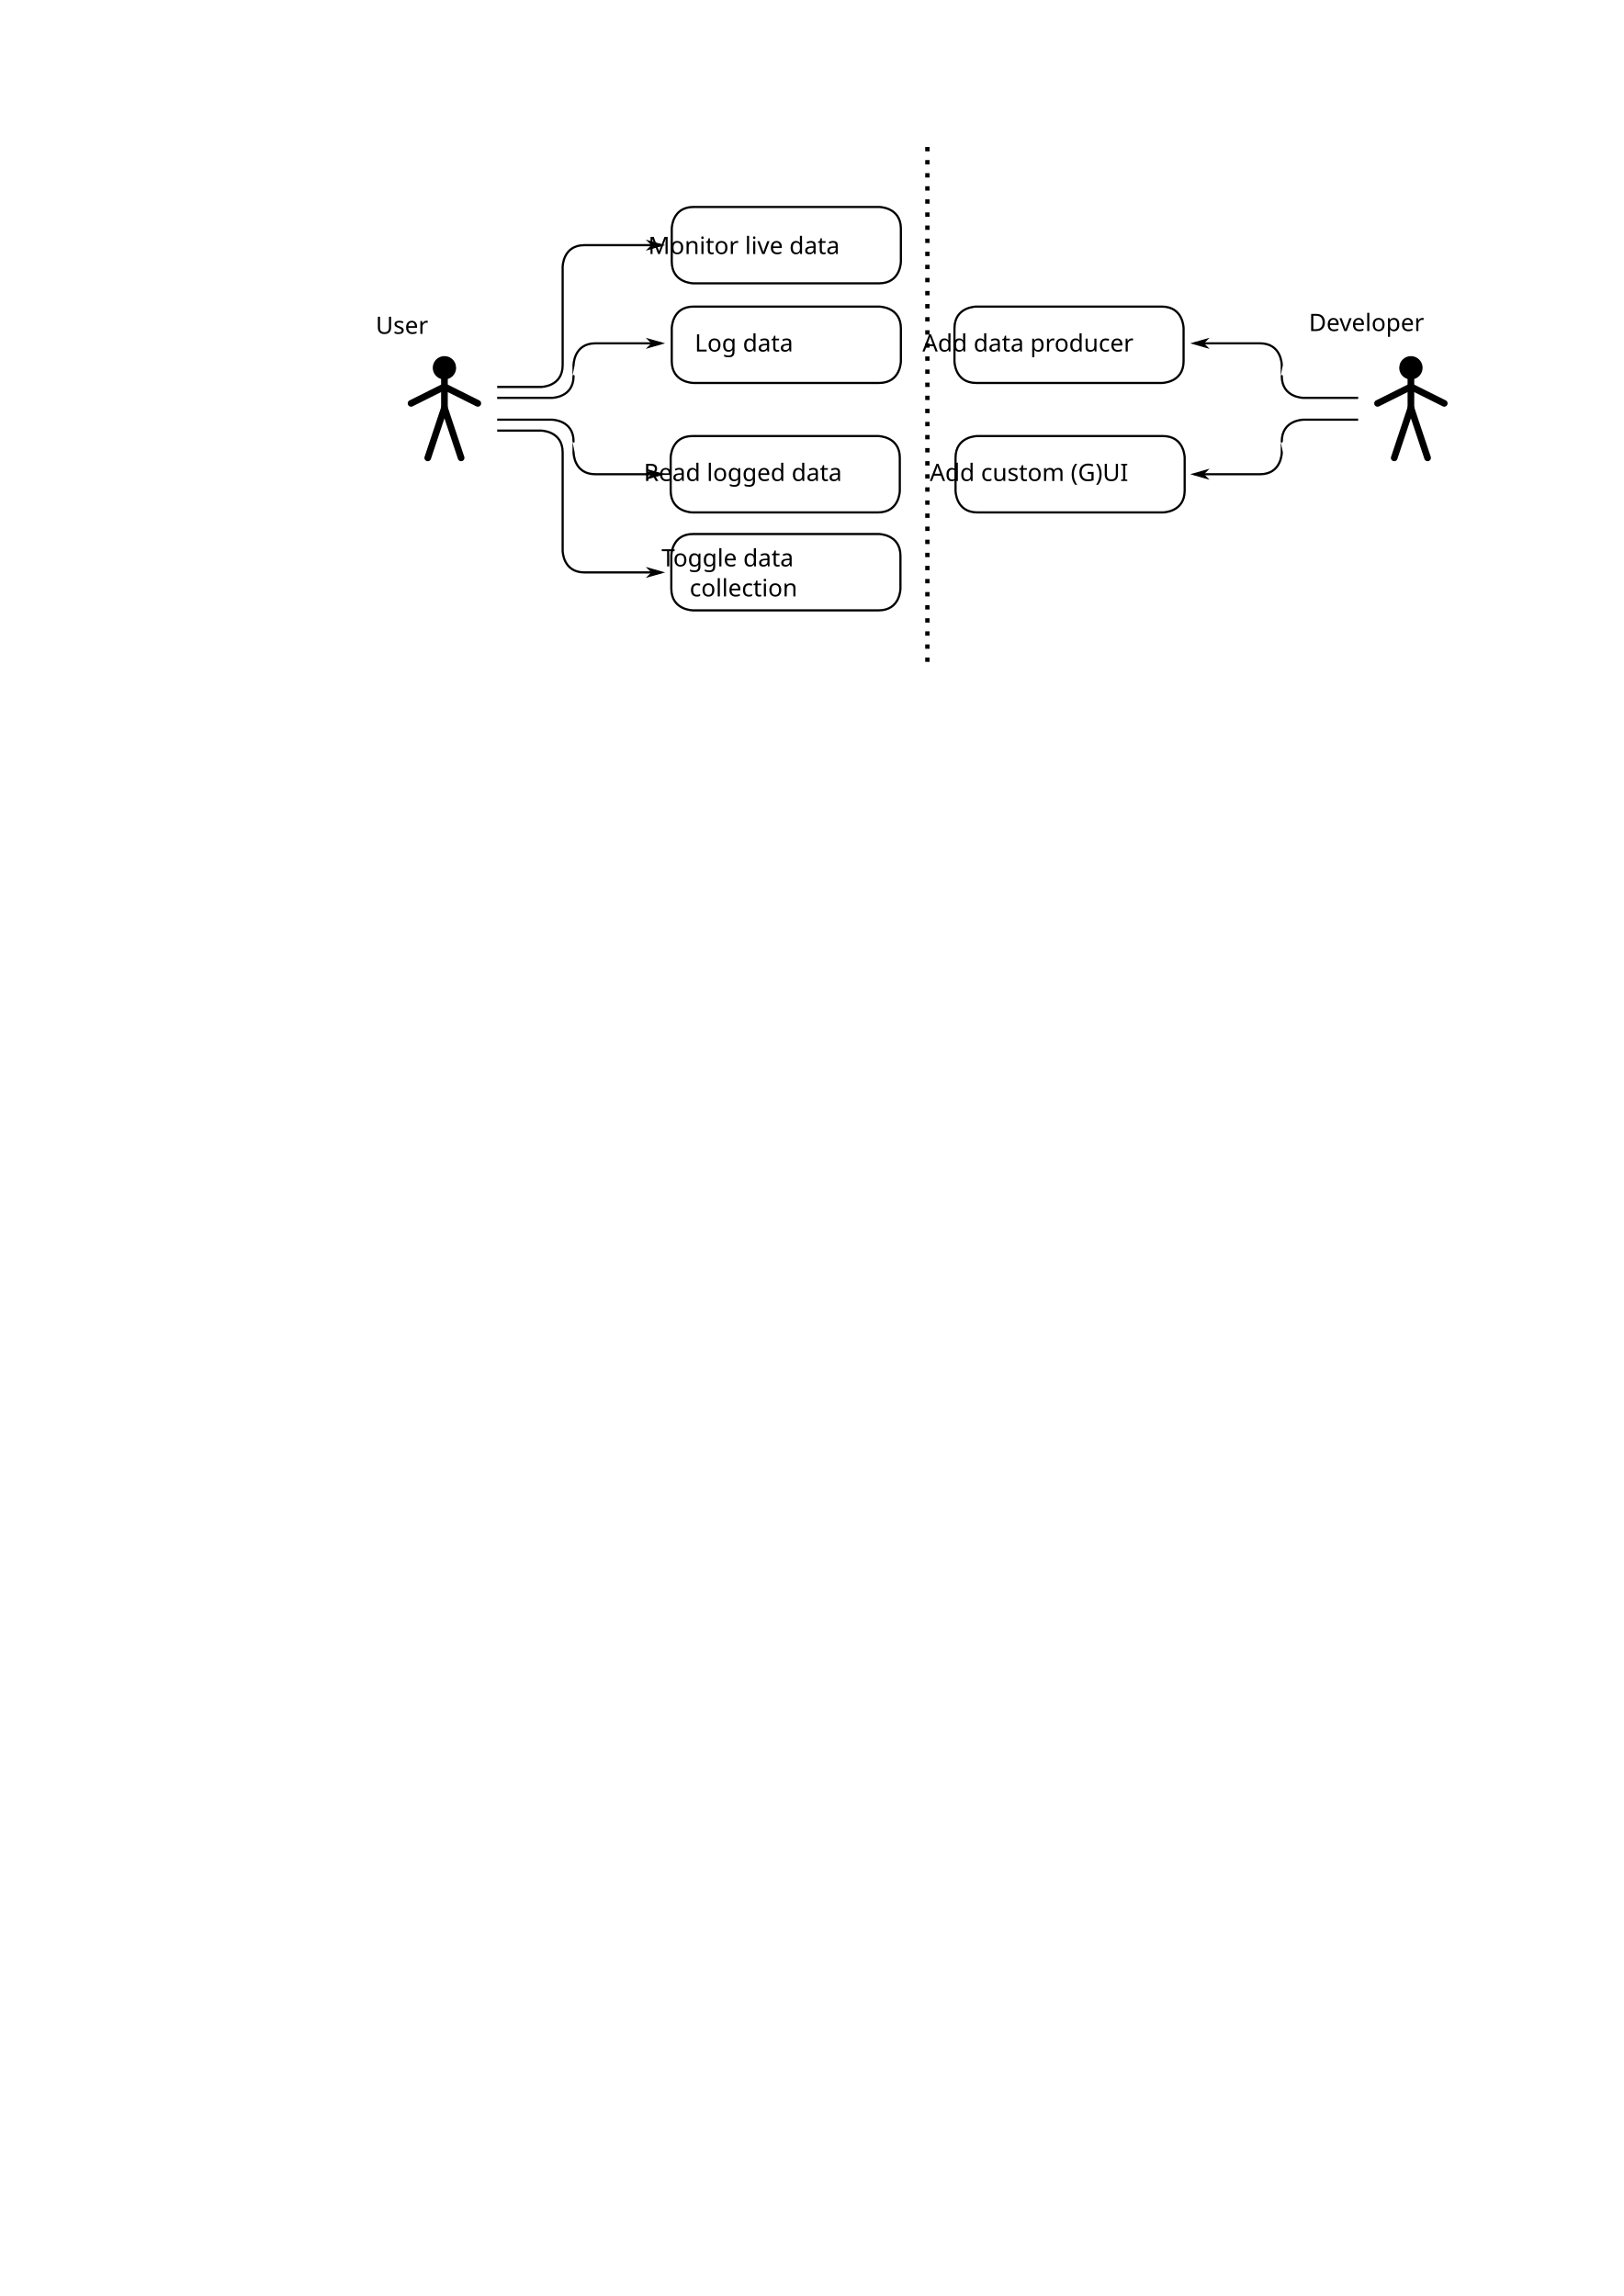
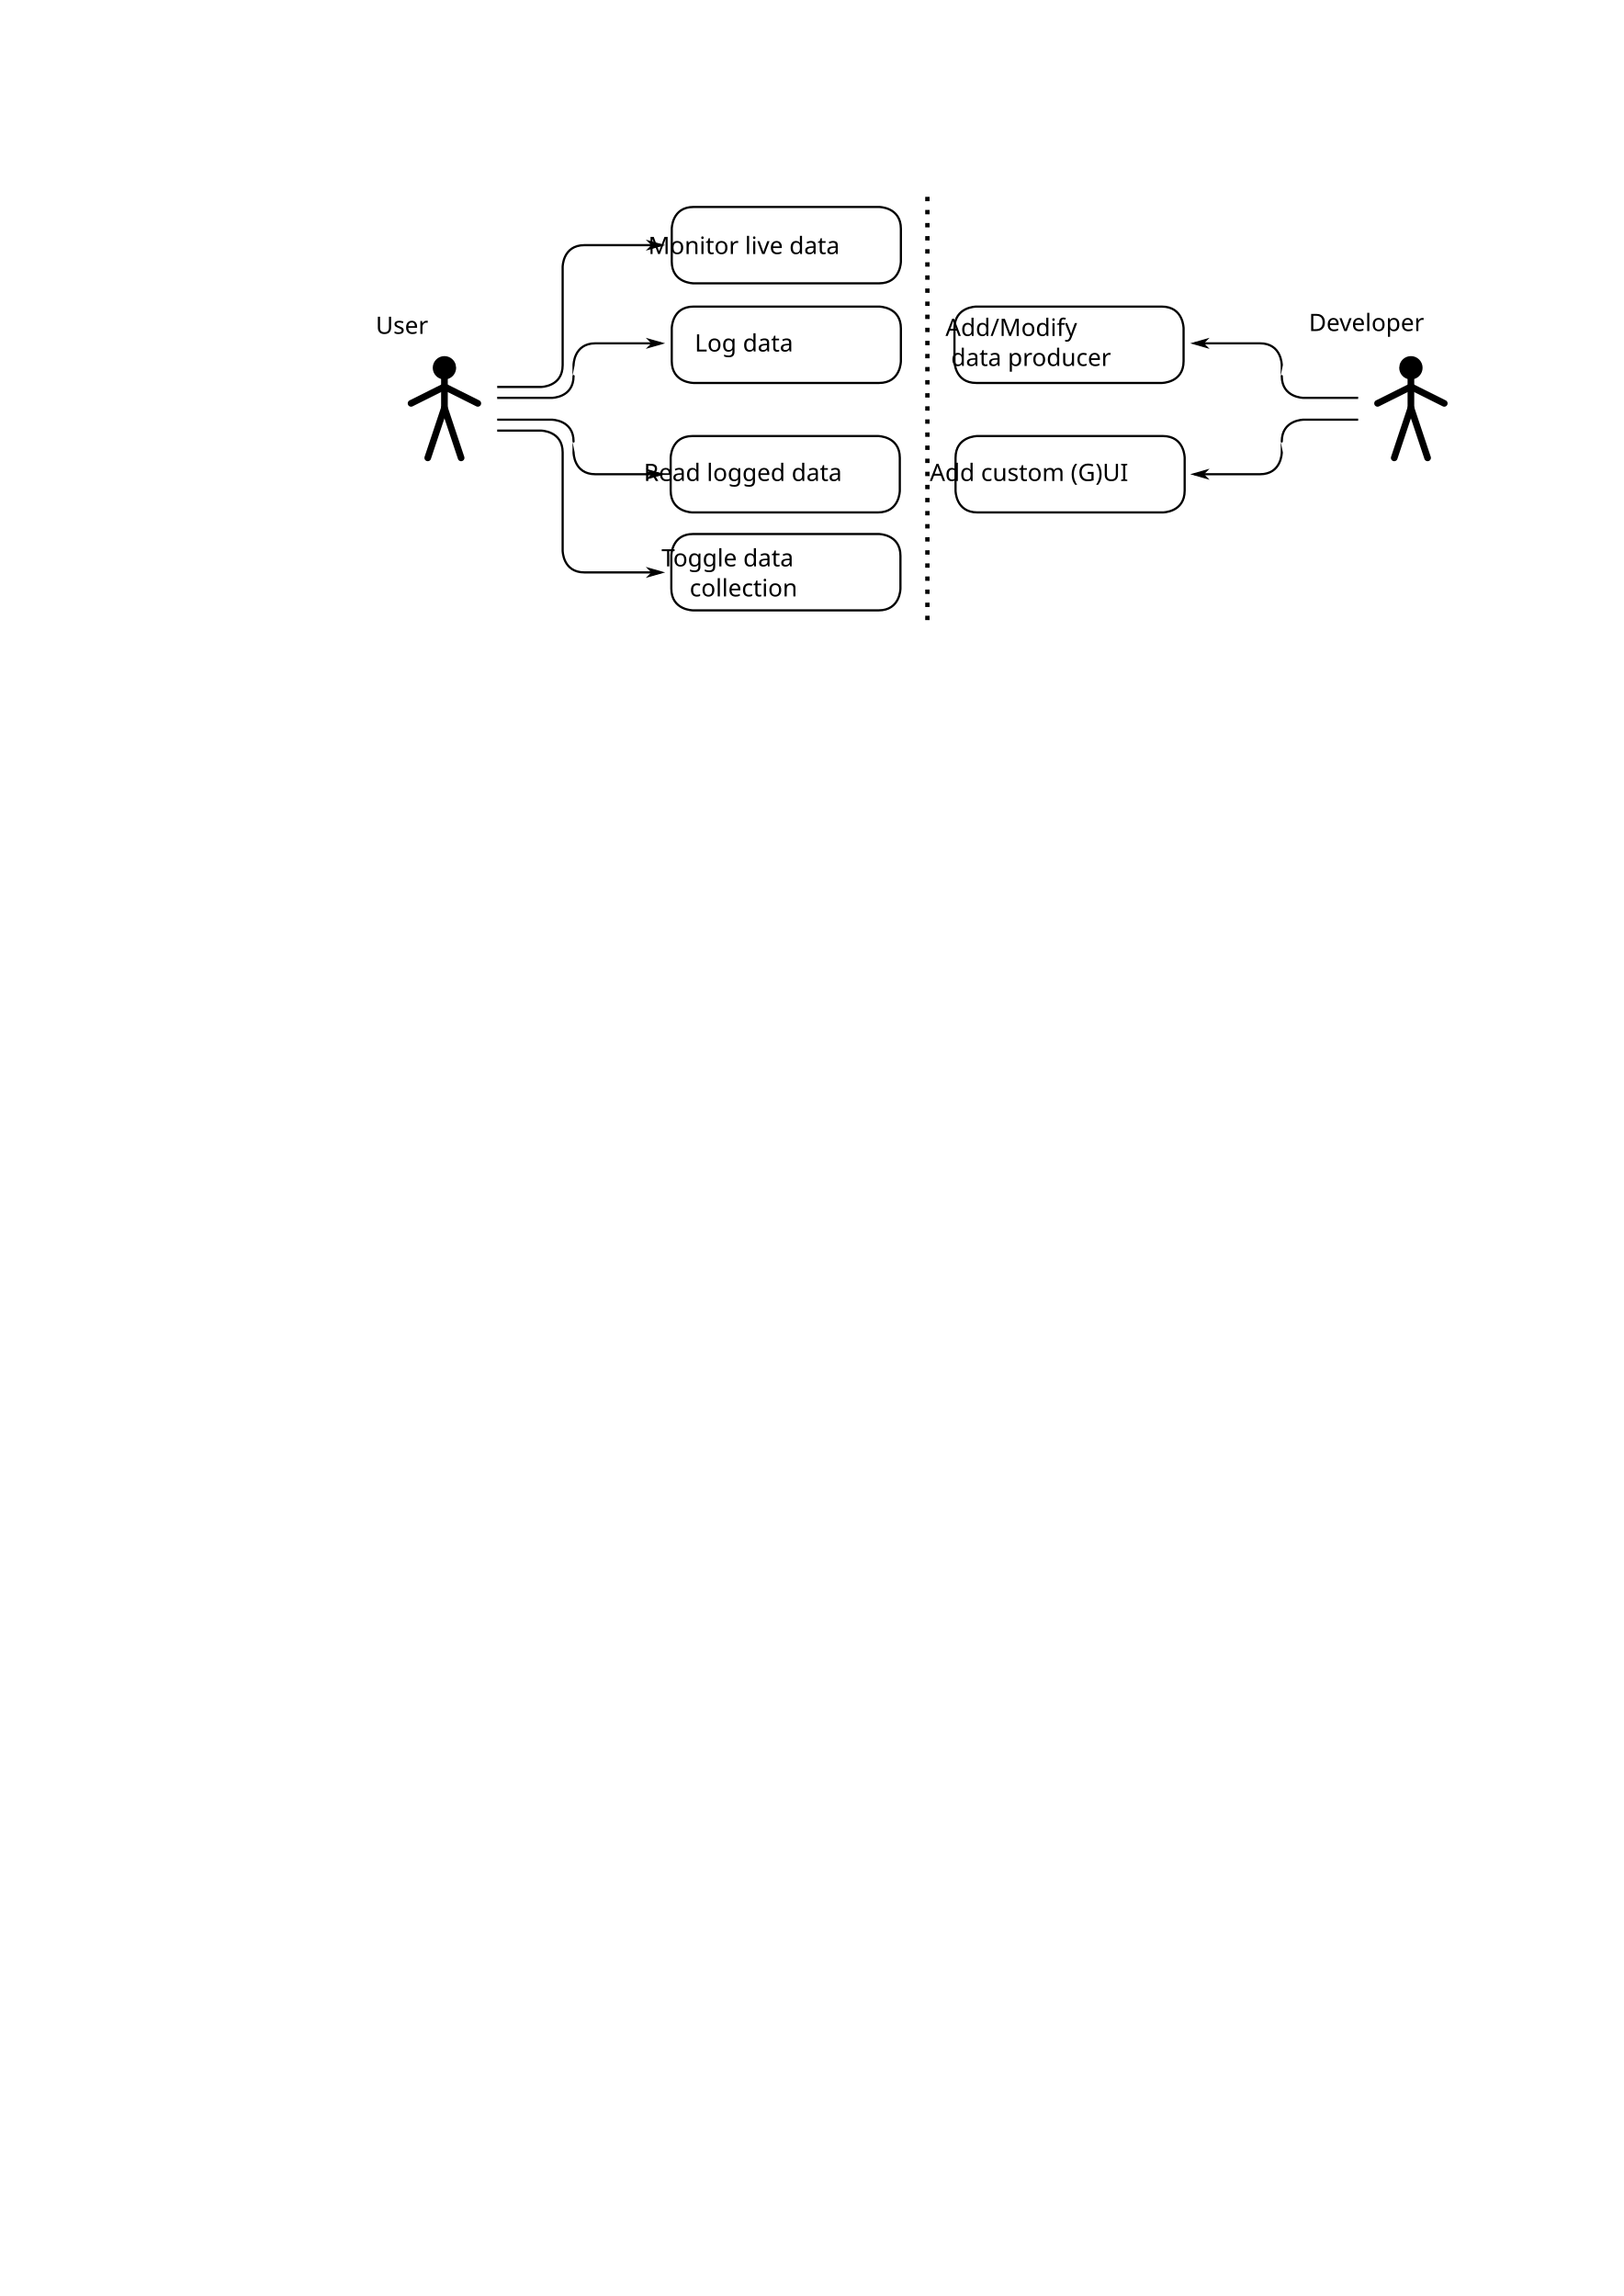
<svg xmlns="http://www.w3.org/2000/svg" width="210mm" height="297mm" viewBox="0 0 744.094 1052.362" id="svg5636" version="1.1">
  <defs id="defs5638">
    <marker style="overflow:visible;" id="marker9179" refX="0.0" refY="0.0" orient="auto">
      <path transform="scale(0.4) rotate(180) translate(10,0)" style="fill-rule:evenodd;stroke:#000000;stroke-width:1pt;stroke-opacity:1;fill:#000000;fill-opacity:1" d="M 0.0,0.0 L 5.0,-5.0 L -12.5,0.0 L 5.0,5.0 L 0.0,0.0 z " id="path9181" />
    </marker>
    <marker orient="auto" refY="0.0" refX="0.0" id="marker9121" style="overflow:visible;">
      <path id="path9123" d="M 0.0,0.0 L 5.0,-5.0 L -12.5,0.0 L 5.0,5.0 L 0.0,0.0 z " style="fill-rule:evenodd;stroke:#000000;stroke-width:1pt;stroke-opacity:1;fill:#000000;fill-opacity:1" transform="scale(0.4) rotate(180) translate(10,0)" />
    </marker>
    <marker style="overflow:visible;" id="marker8742" refX="0.0" refY="0.0" orient="auto">
      <path transform="scale(0.4) rotate(180) translate(10,0)" style="fill-rule:evenodd;stroke:#000000;stroke-width:1pt;stroke-opacity:1;fill:#000000;fill-opacity:1" d="M 0.0,0.0 L 5.0,-5.0 L -12.5,0.0 L 5.0,5.0 L 0.0,0.0 z " id="path8744" />
    </marker>
    <marker orient="auto" refY="0.0" refX="0.0" id="marker8702" style="overflow:visible;">
      <path id="path8704" d="M 0.0,0.0 L 5.0,-5.0 L -12.5,0.0 L 5.0,5.0 L 0.0,0.0 z " style="fill-rule:evenodd;stroke:#000000;stroke-width:1pt;stroke-opacity:1;fill:#000000;fill-opacity:1" transform="scale(0.4) rotate(180) translate(10,0)" />
    </marker>
    <marker style="overflow:visible;" id="marker8668" refX="0.0" refY="0.0" orient="auto">
      <path transform="scale(0.4) rotate(180) translate(10,0)" style="fill-rule:evenodd;stroke:#000000;stroke-width:1pt;stroke-opacity:1;fill:#000000;fill-opacity:1" d="M 0.0,0.0 L 5.0,-5.0 L -12.5,0.0 L 5.0,5.0 L 0.0,0.0 z " id="path8670" />
    </marker>
    <marker orient="auto" refY="0.0" refX="0.0" id="Arrow1Mend" style="overflow:visible;">
      <path id="path8395" d="M 0.0,0.0 L 5.0,-5.0 L -12.5,0.0 L 5.0,5.0 L 0.0,0.0 z " style="fill-rule:evenodd;stroke:#000000;stroke-width:1pt;stroke-opacity:1;fill:#000000;fill-opacity:1" transform="scale(0.4) rotate(180) translate(10,0)" />
    </marker>
    <marker style="overflow:visible" id="marker8742-3" refX="0" refY="0" orient="auto">
      <path transform="matrix(-0.4,0,0,-0.4,-4,0)" style="fill:#000000;fill-opacity:1;fill-rule:evenodd;stroke:#000000;stroke-width:1pt;stroke-opacity:1" d="M 0,0 5,-5 -12.5,0 5,5 0,0 Z" id="path8744-6" />
    </marker>
  </defs>
  <g id="layer1">
    <text xml:space="preserve" style="font-style:normal;font-weight:normal;font-size:29.35px;line-height:125%;font-family:sans-serif;letter-spacing:0px;word-spacing:0px;fill:#000000;fill-opacity:1;stroke:none;stroke-width:1px;stroke-linecap:butt;stroke-linejoin:miter;stroke-opacity:1" x="360.006" y="116.446" id="text4740-7-5">
      <tspan x="360.006" y="116.446" style="font-size:11.006px;text-align:center;text-anchor:middle" id="tspan7201">Monitor live data</tspan>
    </text>
    <path style="fill:none;fill-rule:evenodd;stroke:#000000;stroke-width:1px;stroke-linecap:butt;stroke-linejoin:miter;stroke-opacity:1" d="m 307.847,104.862 c 0,0 0,-10 10,-10 10,0 85,0 85,0 0,0 10,0 10,10 0,10 0,15 0,15 0,0 0,10 -10,10 -10,0 -85,0 -85,0 0,0 -10,0 -10,-10 0,-10 0,-10 0,-10 z" id="path7205" />
    <text xml:space="preserve" style="font-style:normal;font-weight:normal;font-size:29.35px;line-height:125%;font-family:sans-serif;letter-spacing:0px;word-spacing:0px;fill:#000000;fill-opacity:1;stroke:none;stroke-width:1px;stroke-linecap:butt;stroke-linejoin:miter;stroke-opacity:1" x="360.006" y="161.119" id="text4740-7-5-6">
      <tspan x="360.006" y="161.119" style="font-size:11.006px;text-align:center;text-anchor:middle" id="tspan7201-9">Log data</tspan>
    </text>
    <path style="fill:none;fill-rule:evenodd;stroke:#000000;stroke-width:1px;stroke-linecap:butt;stroke-linejoin:miter;stroke-opacity:1" d="m 307.847,150.526 c 0,0 0,-10 10,-10 10,0 85,0 85,0 0,0 10,0 10,10 0,10 0,15 0,15 0,0 0,10 -10,10 -10,0 -85,0 -85,0 0,0 -10,0 -10,-10 0,-10 0,-10 0,-10 z" id="path7205-1" />
    <text xml:space="preserve" style="font-style:normal;font-weight:normal;font-size:29.35px;line-height:125%;font-family:sans-serif;letter-spacing:0px;word-spacing:0px;fill:#000000;fill-opacity:1;stroke:none;stroke-width:1px;stroke-linecap:butt;stroke-linejoin:miter;stroke-opacity:1" x="359.511" y="220.456" id="text4740-7-5-2">
      <tspan x="359.511" y="220.456" style="font-size:11.006px;text-align:center;text-anchor:middle" id="tspan7201-0">Read logged data</tspan>
    </text>
    <path style="fill:none;fill-rule:evenodd;stroke:#000000;stroke-width:1px;stroke-linecap:butt;stroke-linejoin:miter;stroke-opacity:1" d="m 307.352,209.862 c 0,0 0,-10 10,-10 10,0 85,0 85,0 0,0 10,0 10,10 0,10 0,15 0,15 0,0 0,10 -10,10 -10,0 -85,0 -85,0 0,0 -10,0 -10,-10 0,-10 0,-10 0,-10 z" id="path7205-9" />
    <text xml:space="preserve" style="font-style:normal;font-weight:normal;font-size:29.35px;line-height:125%;font-family:sans-serif;letter-spacing:0px;word-spacing:0px;fill:#000000;fill-opacity:1;stroke:none;stroke-width:1px;stroke-linecap:butt;stroke-linejoin:miter;stroke-opacity:1" x="359.805" y="259.604" id="text4740-7-5-3">
      <tspan x="361.556" y="259.604" style="font-size:11.006px;text-align:center;text-anchor:middle" id="tspan7201-06">Toggle data </tspan>
      <tspan x="359.805" y="273.361" style="font-size:11.006px;text-align:center;text-anchor:middle" id="tspan7263">collection</tspan>
    </text>
    <path style="fill:none;fill-rule:evenodd;stroke:#000000;stroke-width:1px;stroke-linecap:butt;stroke-linejoin:miter;stroke-opacity:1" d="m 307.645,254.758 c 0,0 0,-10 10,-10 10,0 85,0 85,0 0,0 10,0 10,10 0,10 0,15 0,15 0,0 0,10 -10,10 -10,0 -85,0 -85,0 0,0 -10,0 -10,-10 0,-10 0,-10 0,-10 z" id="path7205-2" />
    <path style="fill:none;fill-rule:evenodd;stroke:#000000;stroke-width:3.058;stroke-linecap:round;stroke-linejoin:miter;stroke-miterlimit:4;stroke-dasharray:none;stroke-opacity:1" d="m 196.027,209.857 7.644,-22.933" id="path8334" />
    <path style="fill:none;fill-rule:evenodd;stroke:#000000;stroke-width:3.058;stroke-linecap:round;stroke-linejoin:miter;stroke-miterlimit:4;stroke-dasharray:none;stroke-opacity:1" d="m 211.316,209.857 -7.644,-22.933 0,-15.289" id="path8336" />
    <path style="fill:none;fill-rule:evenodd;stroke:#000000;stroke-width:3.058;stroke-linecap:round;stroke-linejoin:miter;stroke-miterlimit:4;stroke-dasharray:none;stroke-opacity:1" d="m 188.383,184.882 15.289,-7.644 15.289,7.644" id="path8338" />
    <circle style="fill:#000000;fill-opacity:1;stroke:#000000;stroke-width:4.587;stroke-linecap:round;stroke-linejoin:round;stroke-miterlimit:4;stroke-dasharray:18.347, 18.347;stroke-dashoffset:0;stroke-opacity:1" id="path8340" cx="203.672" cy="168.576" r="3.058" />
    <path style="fill:none;fill-rule:evenodd;stroke:#000000;stroke-width:1px;stroke-linecap:butt;stroke-linejoin:miter;stroke-opacity:1;marker-end:url(#marker8702)" d="m 227.847,182.362 25,0 c 0,0 10,0 10,-10 0,-10 0,-5 0,-5 0,0 0,-10 10,-10 10,0 30,0 30,0" id="path8374" />
    <path style="fill:none;fill-rule:evenodd;stroke:#000000;stroke-width:1px;stroke-linecap:butt;stroke-linejoin:miter;stroke-opacity:1;marker-end:url(#marker8742)" d="m 227.847,177.362 20,0 c 0,0 10,0 10,-10 0,-10 0,-45 0,-45 0,0 0,-10 10,-10 10,0 35,0 35,0" id="path8376" />
    <path style="fill:none;fill-rule:evenodd;stroke:#000000;stroke-width:1px;stroke-linecap:butt;stroke-linejoin:miter;stroke-opacity:1;marker-end:url(#Arrow1Mend)" d="m 227.847,192.362 25,0 c 0,0 10,0 10,10 0,10 0,5 0,5 0,0 0,10 10,10 10,0 30,0 30,0" id="path8378" />
    <path style="fill:none;fill-rule:evenodd;stroke:#000000;stroke-width:1px;stroke-linecap:butt;stroke-linejoin:miter;stroke-opacity:1;marker-end:url(#marker8668)" d="m 227.847,197.362 20,0 c 0,0 10,0 10,10 0,10 0,45 0,45 0,0 0,10 10,10 10,0 35,0 35,0" id="path8380" />
-     <text xml:space="preserve" style="font-style:normal;font-weight:normal;font-size:29.35px;line-height:125%;font-family:sans-serif;letter-spacing:0px;word-spacing:0px;fill:#000000;fill-opacity:1;stroke:none;stroke-width:1px;stroke-linecap:butt;stroke-linejoin:miter;stroke-opacity:1" x="490.166" y="161.119" id="text4740-7-5-6-4">
-       <tspan x="490.166" y="161.119" style="font-size:11.006px;text-align:center;text-anchor:middle" id="tspan7201-9-7">Add data producer</tspan>
+     <text xml:space="preserve" style="font-style:normal;font-weight:normal;font-size:29.35px;line-height:125%;font-family:sans-serif;letter-spacing:0px;word-spacing:0px;fill:#000000;fill-opacity:1;stroke:none;stroke-width:1px;stroke-linecap:butt;stroke-linejoin:miter;stroke-opacity:1" x="490.166" y="153.976" id="text4740-7-5-6-4">
+       <tspan x="490.166" y="153.976" style="font-size:11.006px;text-align:center;text-anchor:middle" id="tspan7201-9-7">Add/Modify</tspan>
+       <tspan x="490.166" y="167.734" style="font-size:11.006px;text-align:center;text-anchor:middle" id="tspan9603"> data producer</tspan>
    </text>
    <path style="fill:none;fill-rule:evenodd;stroke:#000000;stroke-width:1px;stroke-linecap:butt;stroke-linejoin:miter;stroke-opacity:1" d="m 542.401,150.526 c 0,0 0,-10 -10,-10 -10,0 -85,0 -85,0 0,0 -10,0 -10,10 0,10 0,15 0,15 0,0 0,10 10,10 10,0 85,0 85,0 0,0 10,0 10,-10 0,-10 0,-10 0,-10 z" id="path7205-1-8" />
    <text xml:space="preserve" style="font-style:normal;font-weight:normal;font-size:29.35px;line-height:125%;font-family:sans-serif;letter-spacing:0px;word-spacing:0px;fill:#000000;fill-opacity:1;stroke:none;stroke-width:1px;stroke-linecap:butt;stroke-linejoin:miter;stroke-opacity:1" x="490.661" y="220.456" id="text4740-7-5-2-4">
      <tspan x="490.661" y="220.456" style="font-size:11.006px;text-align:center;text-anchor:middle" id="tspan7201-0-5">Add custom (G)UI</tspan>
    </text>
    <path style="fill:none;fill-rule:evenodd;stroke:#000000;stroke-width:1px;stroke-linecap:butt;stroke-linejoin:miter;stroke-opacity:1" d="m 542.896,209.862 c 0,0 0,-10 -10,-10 -10,0 -85,0 -85,0 0,0 -10,0 -10,10 0,10 0,15 0,15 0,0 0,10 10,10 10,0 85,0 85,0 0,0 10,0 10,-10 0,-10 0,-10 0,-10 z" id="path7205-9-0" />
    <path style="fill:none;fill-rule:evenodd;stroke:#000000;stroke-width:3.058;stroke-linecap:round;stroke-linejoin:miter;stroke-miterlimit:4;stroke-dasharray:none;stroke-opacity:1" d="m 654.22,209.857 -7.644,-22.933" id="path8334-6" />
    <path style="fill:none;fill-rule:evenodd;stroke:#000000;stroke-width:3.058;stroke-linecap:round;stroke-linejoin:miter;stroke-miterlimit:4;stroke-dasharray:none;stroke-opacity:1" d="m 638.931,209.857 7.644,-22.933 0,-15.289" id="path8336-3" />
    <path style="fill:none;fill-rule:evenodd;stroke:#000000;stroke-width:3.058;stroke-linecap:round;stroke-linejoin:miter;stroke-miterlimit:4;stroke-dasharray:none;stroke-opacity:1" d="m 661.865,184.882 -15.289,-7.644 -15.289,7.644" id="path8338-2" />
    <circle style="fill:#000000;fill-opacity:1;stroke:#000000;stroke-width:4.587;stroke-linecap:round;stroke-linejoin:round;stroke-miterlimit:4;stroke-dasharray:18.347, 18.347;stroke-dashoffset:0;stroke-opacity:1" id="path8340-0" cx="-646.576" cy="168.576" r="3.058" transform="scale(-1,1)" />
    <path style="fill:none;fill-rule:evenodd;stroke:#000000;stroke-width:1px;stroke-linecap:butt;stroke-linejoin:miter;stroke-opacity:1;marker-end:url(#marker9121)" d="m 622.401,182.362 -25,0 c 0,0 -10,0 -10,-10 0,-10 0,-5 0,-5 0,0 0,-10 -10,-10 -10,0 -30,0 -30,0" id="path8374-6" />
    <path style="fill:none;fill-rule:evenodd;stroke:#000000;stroke-width:1px;stroke-linecap:butt;stroke-linejoin:miter;stroke-opacity:1;marker-end:url(#marker9179)" d="m 622.401,192.362 -25,0 c 0,0 -10,0 -10,10 0,10 0,5 0,5 0,0 0,10 -10,10 -10,0 -30,0 -30,0" id="path8378-5" />
-     <path style="fill:none;fill-rule:evenodd;stroke:#000000;stroke-width:2;stroke-linecap:butt;stroke-linejoin:miter;stroke-opacity:1;stroke-miterlimit:4;stroke-dasharray:2,4;stroke-dashoffset:0" d="M 425,67.362 425,307.362" id="path9275" />
+     <path style="fill:none;fill-rule:evenodd;stroke:#000000;stroke-width:2;stroke-linecap:butt;stroke-linejoin:miter;stroke-miterlimit:4;stroke-dasharray:2, 4;stroke-dashoffset:0;stroke-opacity:1" d="m 425,90.219 0,197.143" id="path9275" />
    <text xml:space="preserve" style="font-style:normal;font-weight:normal;font-size:29.35px;line-height:125%;font-family:sans-serif;letter-spacing:0px;word-spacing:0px;fill:#000000;fill-opacity:1;stroke:none;stroke-width:1px;stroke-linecap:butt;stroke-linejoin:miter;stroke-opacity:1" x="203.292" y="153.017" id="text4740-7-5-4">
      <tspan x="203.292" y="153.017" style="font-size:11.006px;text-align:center;text-anchor:middle" id="tspan7201-7">User</tspan>
    </text>
    <text xml:space="preserve" style="font-style:normal;font-weight:normal;font-size:29.35px;line-height:125%;font-family:sans-serif;letter-spacing:0px;word-spacing:0px;fill:#000000;fill-opacity:1;stroke:none;stroke-width:1px;stroke-linecap:butt;stroke-linejoin:miter;stroke-opacity:1" x="645.292" y="151.731" id="text4740-7-5-65">
      <tspan x="645.292" y="151.731" style="font-size:11.006px;text-align:center;text-anchor:middle" id="tspan7201-6">Developer</tspan>
    </text>
  </g>
</svg>
